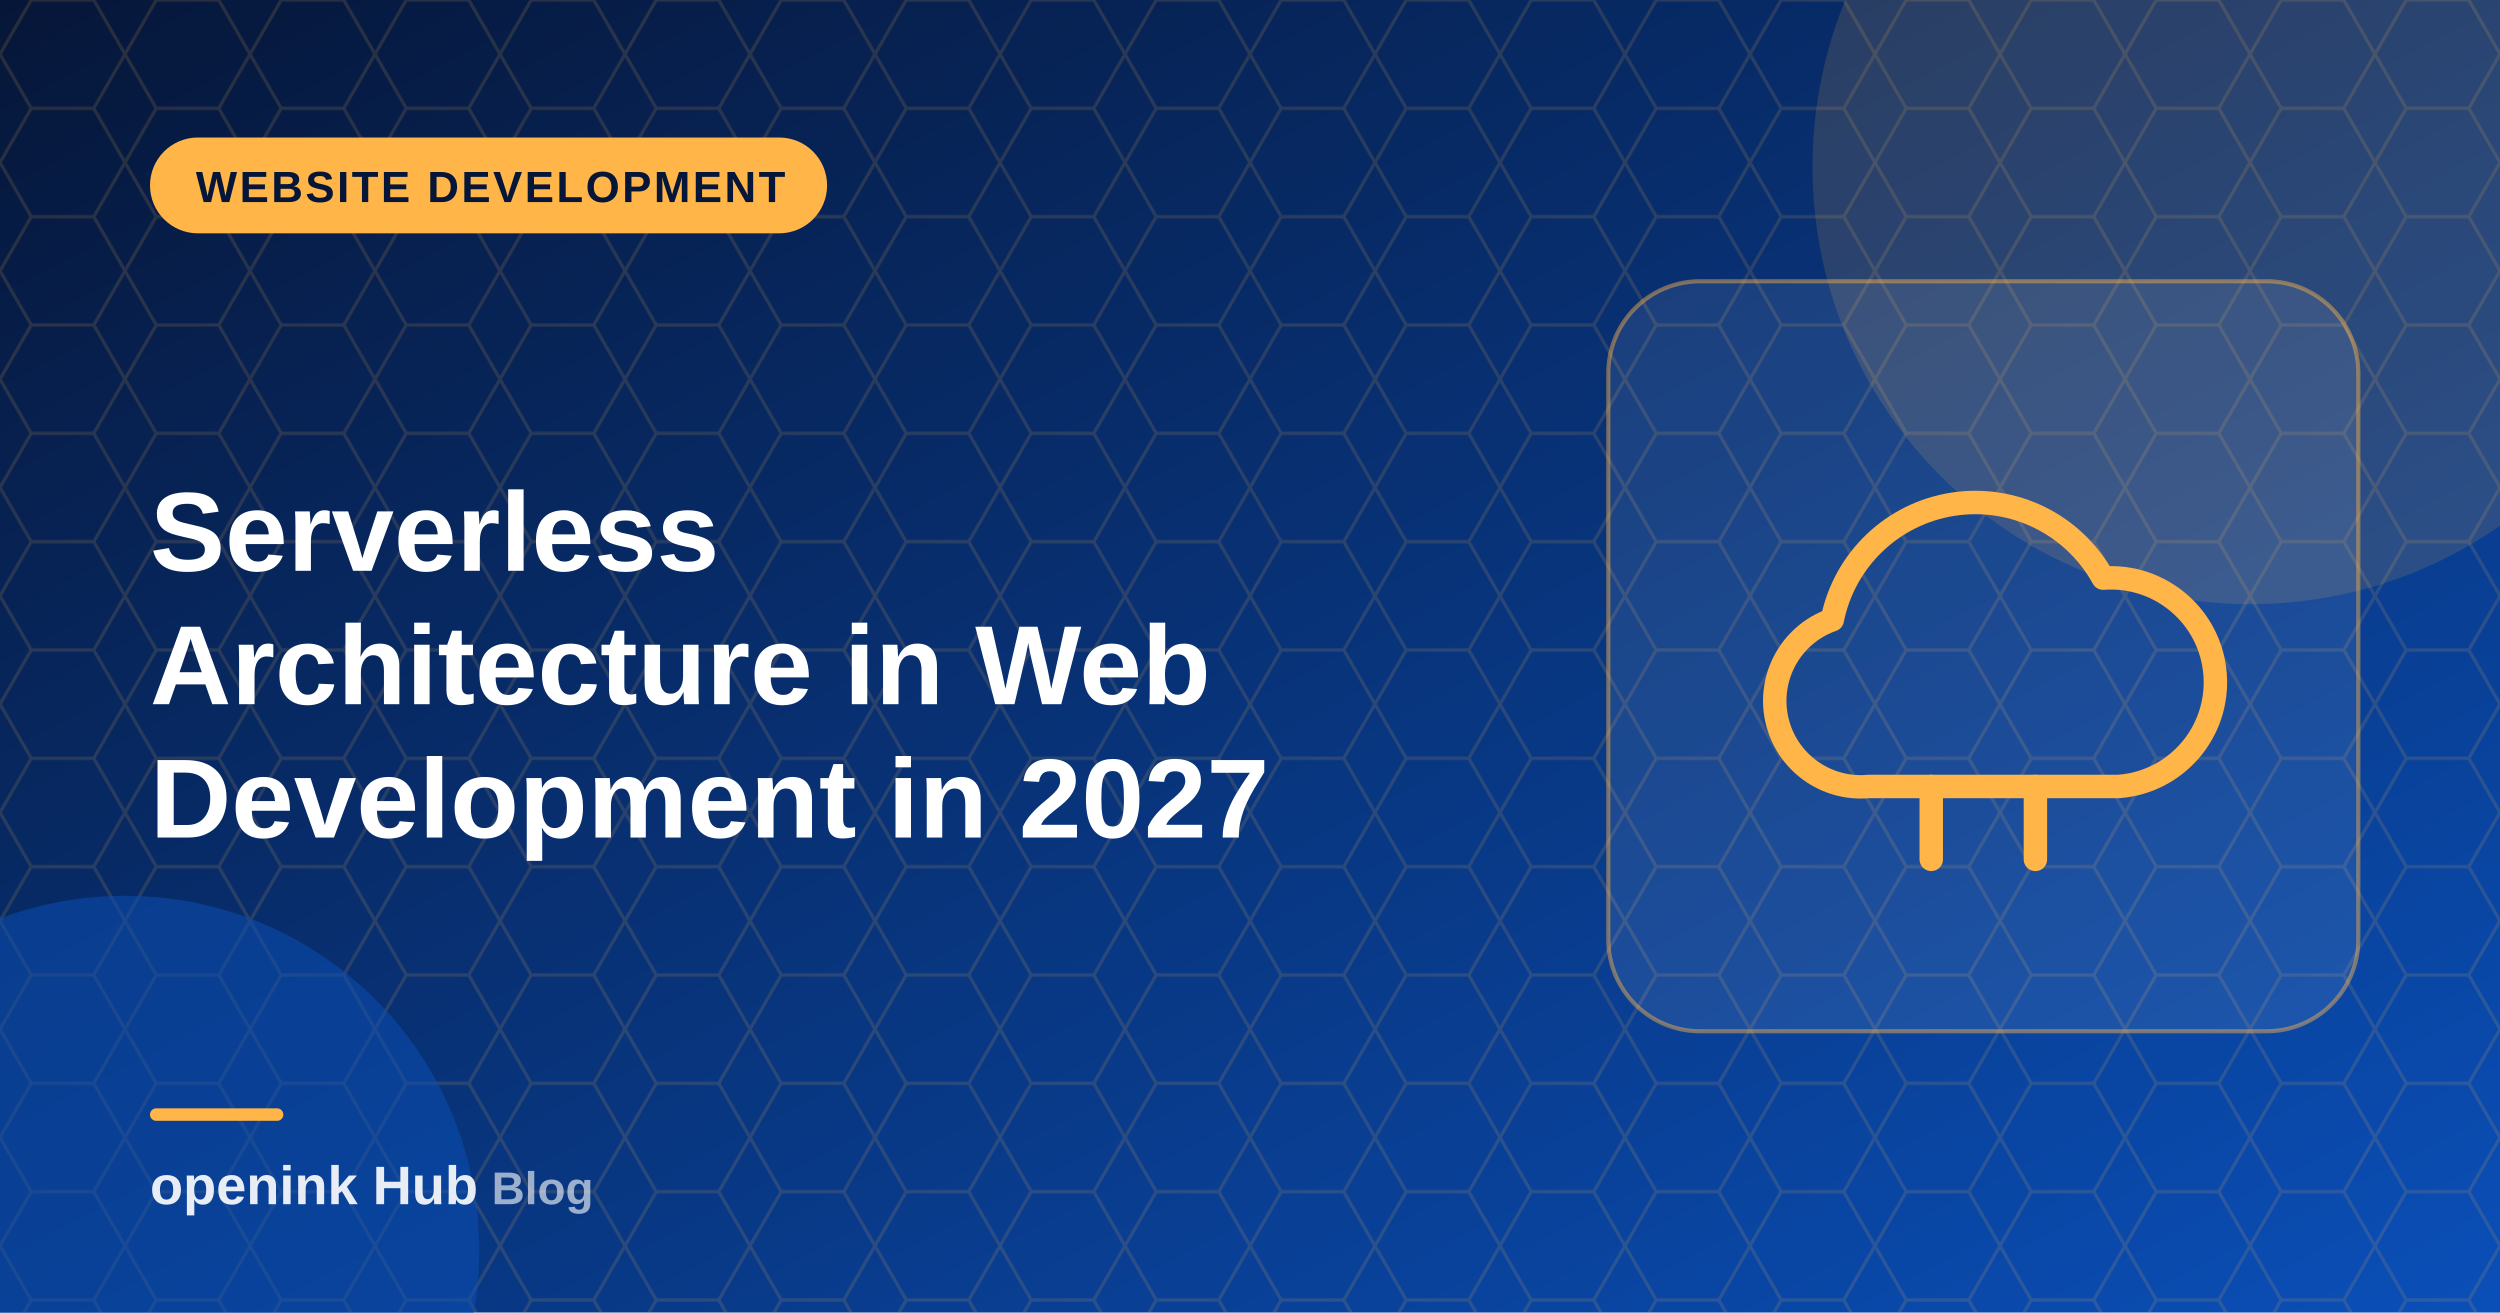
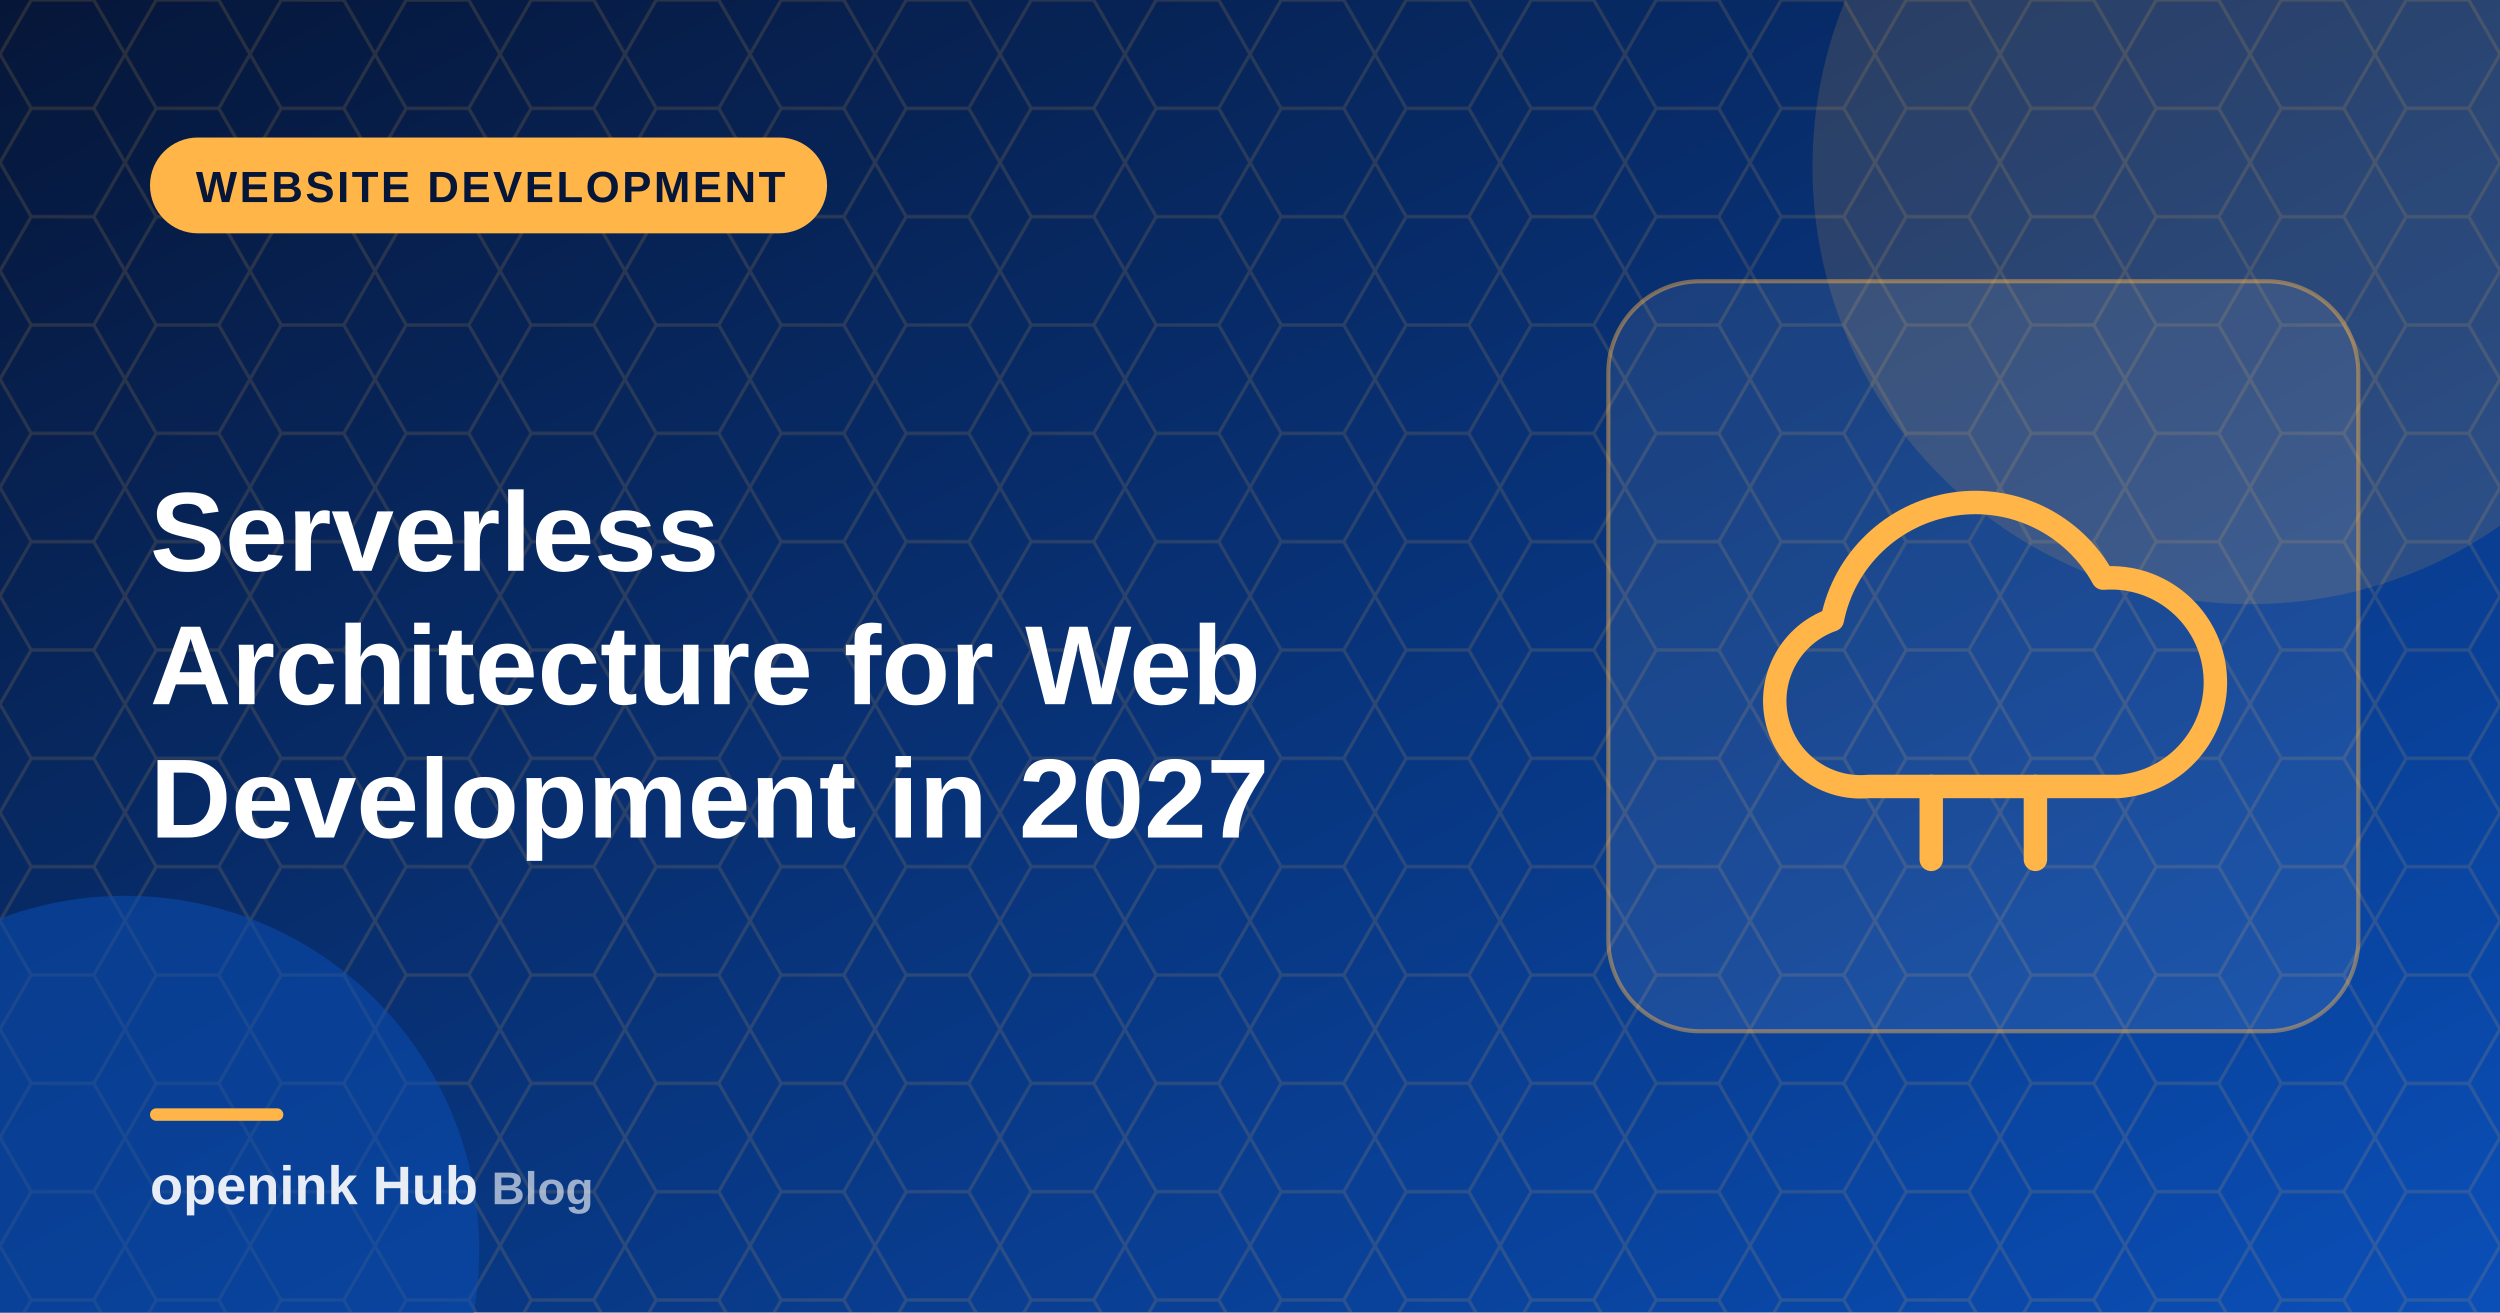
- <svg xmlns="http://www.w3.org/2000/svg" width="1200" height="630" viewBox="0 0 1200 630" role="img" aria-label="Serverless Architecture in Web Development in 2027">
+ <svg xmlns="http://www.w3.org/2000/svg" width="1200" height="630" viewBox="0 0 1200 630" role="img" aria-label="Serverless Architecture for Web Development in 2027">
  <defs>
    <linearGradient id="g" x1="0" y1="0" x2="1" y2="1">
      <stop offset="0" stop-color="#061638" />
      <stop offset="1" stop-color="#0a4fb8" />
    </linearGradient>
    <pattern id="p" width="60" height="52" patternUnits="userSpaceOnUse">
      <path d="M15 0h30l15 26-15 26H15L0 26Z" fill="none" stroke="#ffb547" stroke-width="1.6" />
    </pattern>
    <style>.ic{fill:none;stroke:#ffb547;stroke-width:9;stroke-linecap:round;stroke-linejoin:round}.ic .f{fill:#ffb547;stroke:none}</style>
  </defs>
  <rect width="1200" height="630" fill="url(#g)" />
  <rect width="1200" height="630" fill="url(#p)" opacity=".14" />
  <circle cx="1080" cy="80" r="210" fill="#ffb547" opacity=".14" />
  <circle cx="60" cy="600" r="170" fill="#0a4fb8" opacity=".5" />
  <rect x="772" y="135" width="360" height="360" rx="44" fill="#fff" fill-opacity=".08" stroke="#ffb547" stroke-opacity=".45" stroke-width="2" />
  <g class="ic" transform="translate(827 190) scale(1.25)">
    <path d="M56 150h96a40 40 0 0 0-6-80 56 56 0 0 0-104 16 33 33 0 0 0 14 64Z" />
    <path d="M80 178v-28M120 178v-28" />
  </g>
  <rect x="72" y="66" width="325" height="46" rx="23" fill="#ffb547" />
  <text x="94" y="97" fill="#061638" font-family="Segoe UI,Arial,sans-serif" font-size="21" font-weight="700" letter-spacing="1.2">WEBSITE DEVELOPMENT</text>
  <text x="72" y="274" fill="#fff" font-family="Segoe UI,Arial,sans-serif" font-size="54" font-weight="800">Serverless</text>
-   <text x="72" y="338" fill="#fff" font-family="Segoe UI,Arial,sans-serif" font-size="54" font-weight="800">Architecture in Web</text>
+   <text x="72" y="338" fill="#fff" font-family="Segoe UI,Arial,sans-serif" font-size="54" font-weight="800">Architecture for Web</text>
  <text x="72" y="402" fill="#fff" font-family="Segoe UI,Arial,sans-serif" font-size="54" font-weight="800">Development in 2027</text>
  <rect x="72" y="532" width="64" height="6" rx="3" fill="#ffb547" />
  <text x="72" y="578" fill="#fff" fill-opacity=".9" font-family="Segoe UI,Arial,sans-serif" font-size="26" font-weight="700">openink Hub</text>
  <text x="236" y="578" fill="#fff" fill-opacity=".6" font-family="Segoe UI,Arial,sans-serif" font-size="22" font-weight="600">Blog</text>
</svg>
